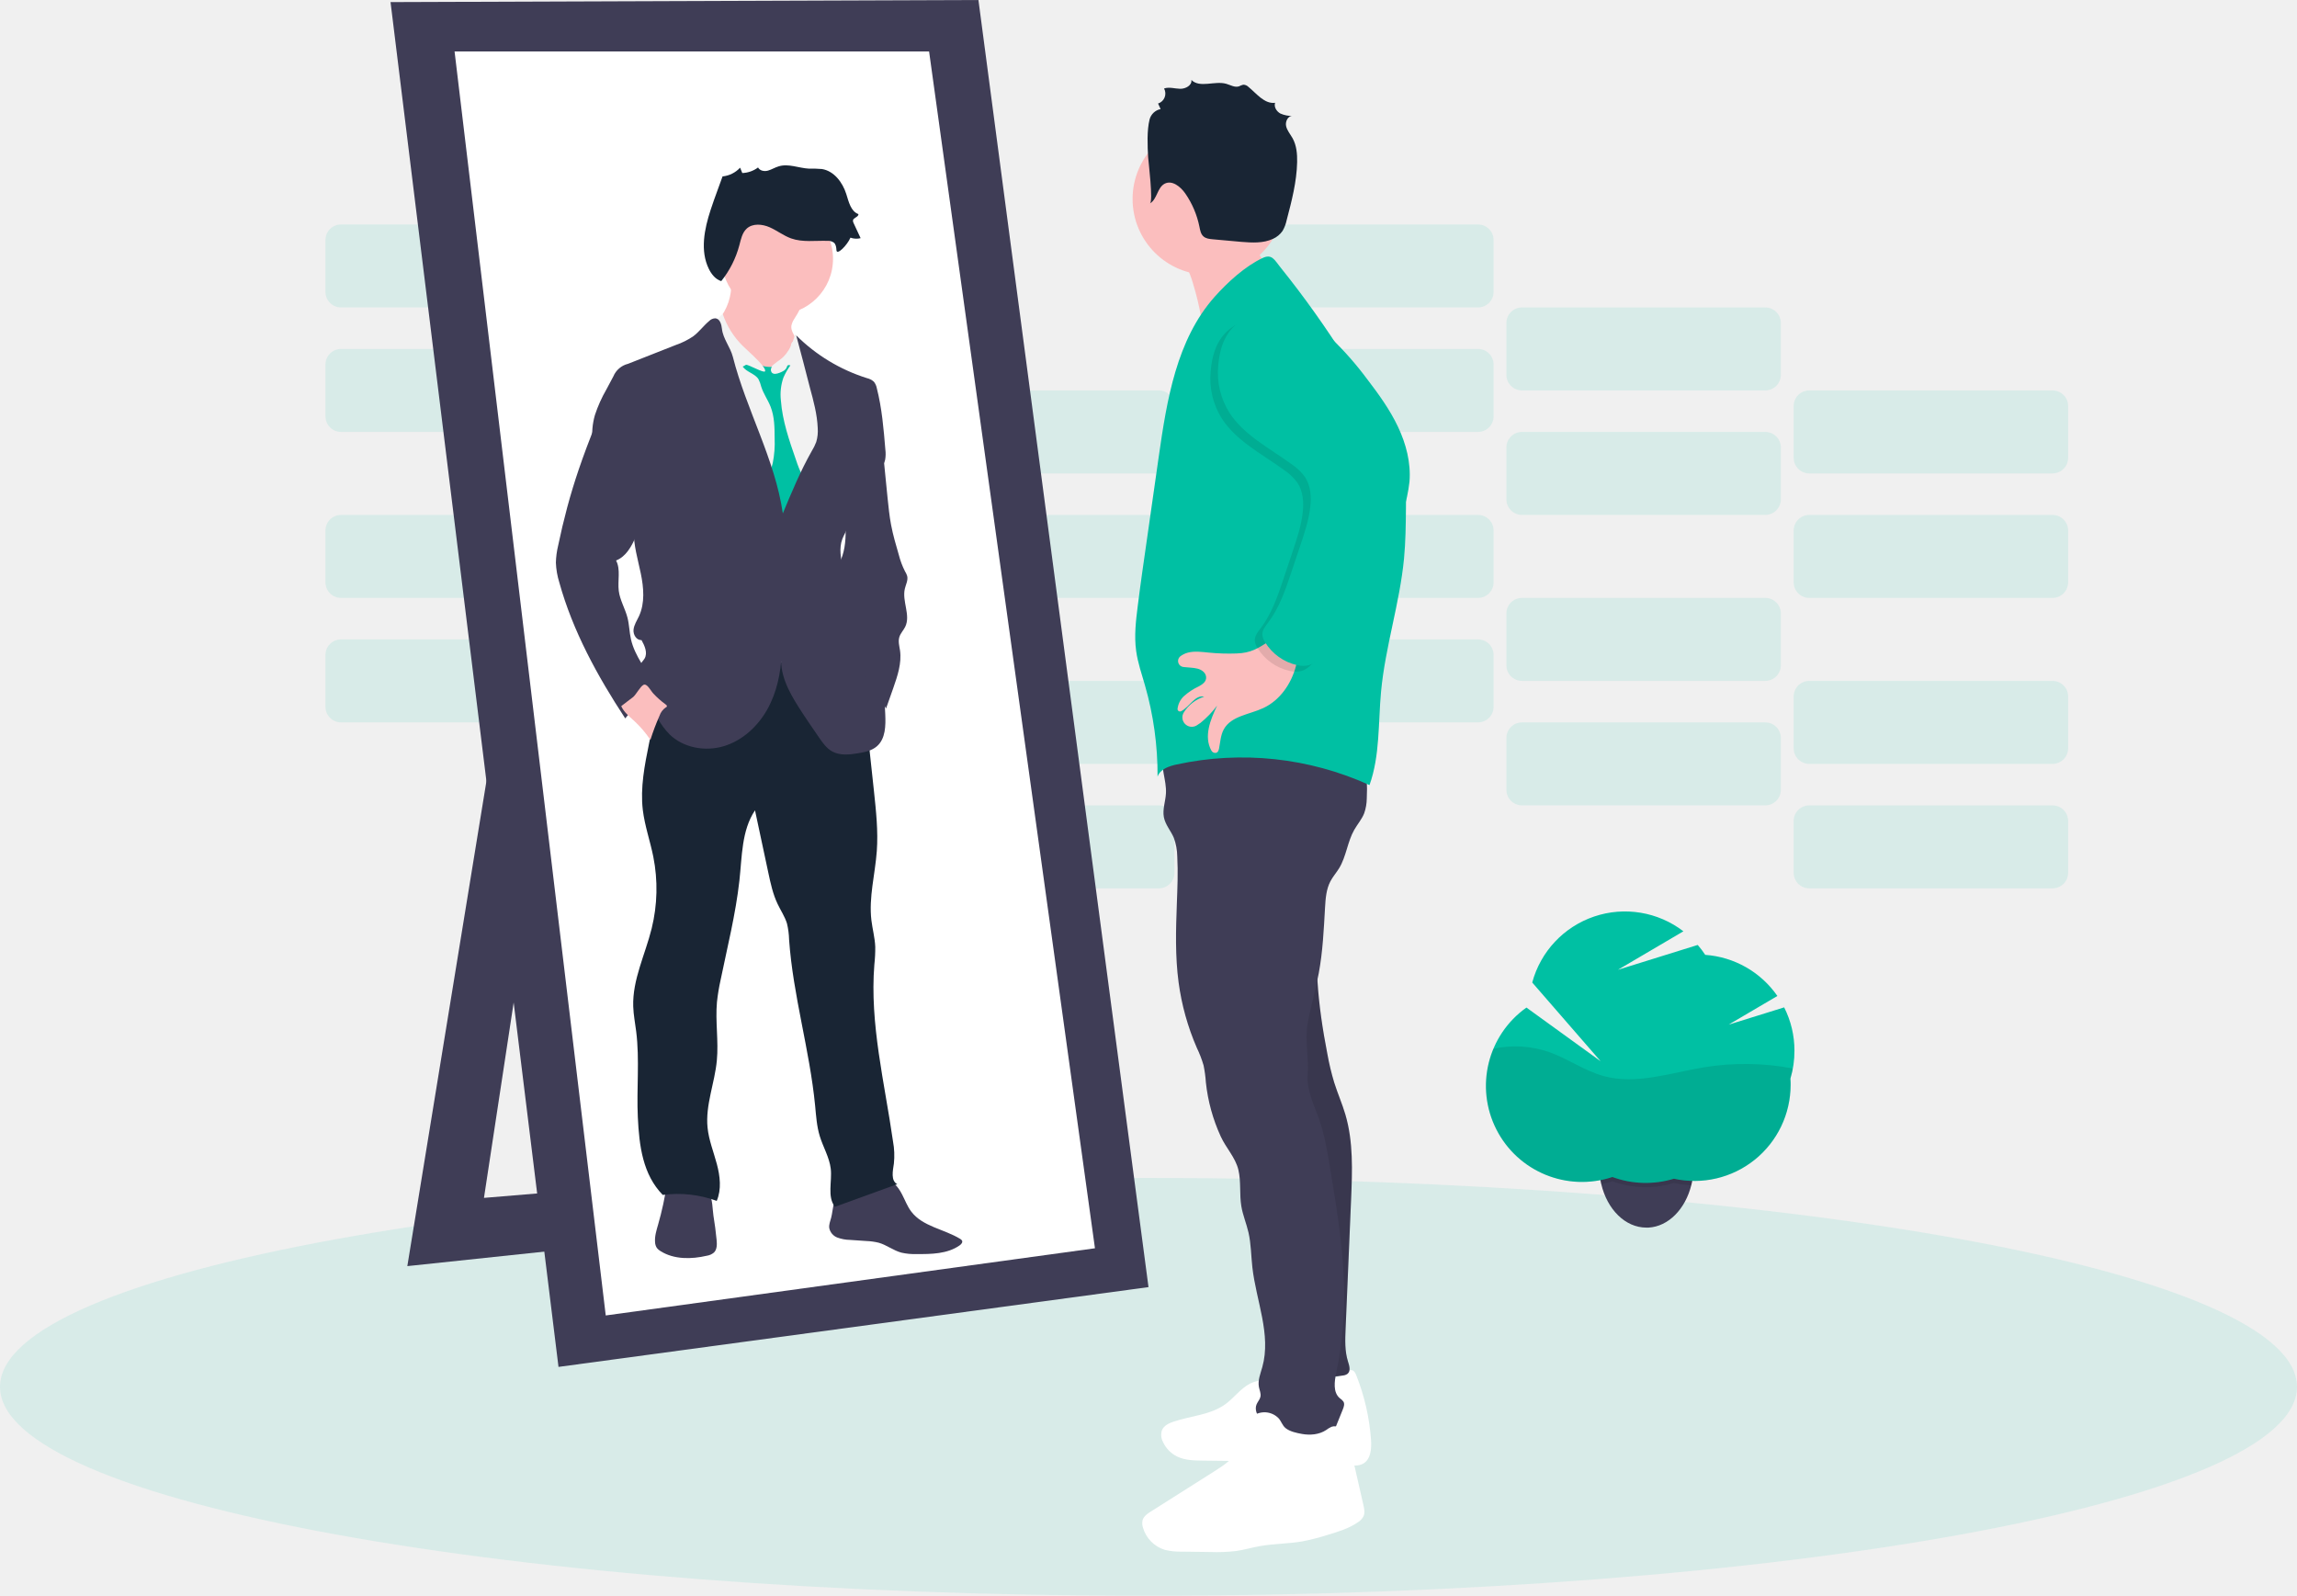
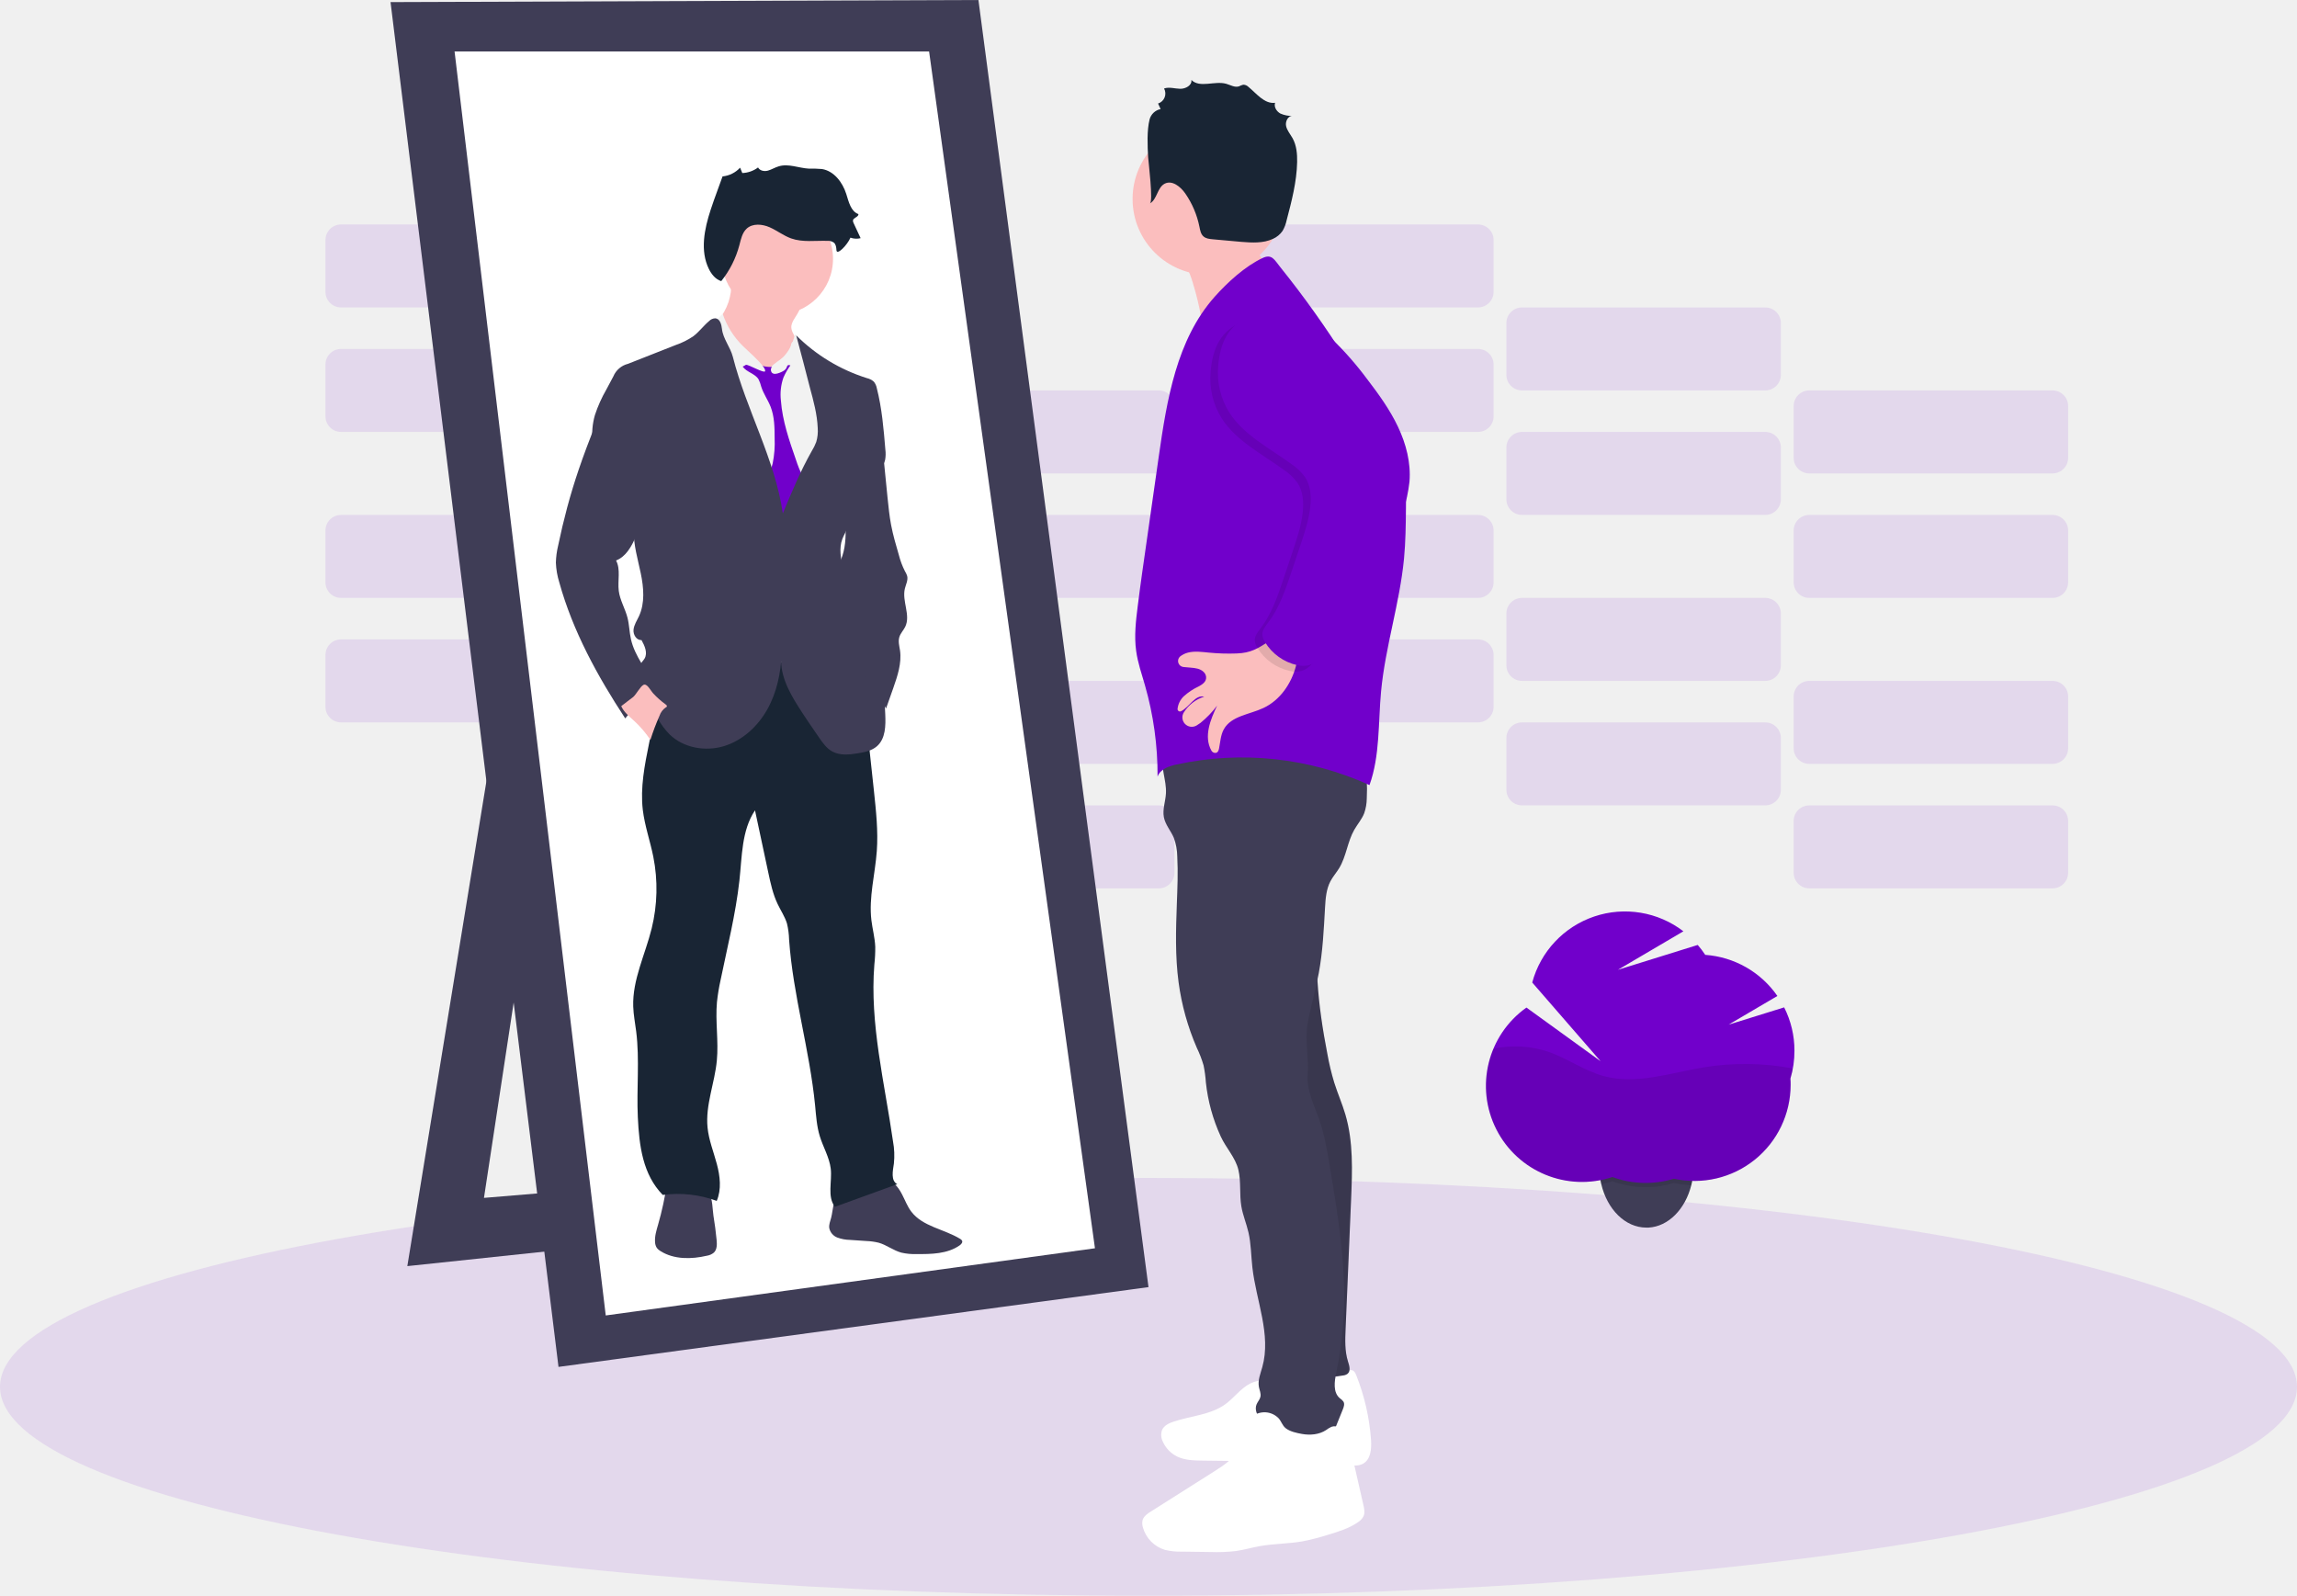
<svg xmlns="http://www.w3.org/2000/svg" data-name="Layer 1" width="1094" height="760" viewBox="0 0 1094 760">
-   <rect x="155" y="304.52" width="130.73" height="39.52" rx="7.43" fill="#00c0a3" opacity="0.1" />
-   <rect x="291.81" y="344.05" width="130.73" height="39.52" rx="7.43" fill="#00c0a3" opacity="0.1" />
-   <rect x="428.63" y="383.57" width="130.73" height="39.52" rx="7.43" fill="#00c0a3" opacity="0.1" />
-   <rect x="155" y="245.24" width="130.73" height="39.52" rx="7.43" fill="#00c0a3" opacity="0.1" />
-   <rect x="291.81" y="284.76" width="130.73" height="39.52" rx="7.43" fill="#00c0a3" opacity="0.1" />
-   <rect x="428.63" y="324.29" width="130.73" height="39.52" rx="7.43" fill="#00c0a3" opacity="0.1" />
-   <rect x="580.64" y="304.52" width="130.73" height="39.52" rx="7.43" fill="#00c0a3" opacity="0.1" />
-   <rect x="717.45" y="344.05" width="130.73" height="39.52" rx="7.43" fill="#00c0a3" opacity="0.1" />
-   <rect x="854.27" y="383.57" width="130.73" height="39.52" rx="7.43" fill="#00c0a3" opacity="0.1" />
-   <rect x="580.64" y="245.24" width="130.73" height="39.52" rx="7.43" fill="#00c0a3" opacity="0.1" />
-   <rect x="717.45" y="284.76" width="130.73" height="39.52" rx="7.43" fill="#00c0a3" opacity="0.1" />
-   <rect x="854.27" y="324.29" width="130.73" height="39.52" rx="7.43" fill="#00c0a3" opacity="0.1" />
-   <rect x="155" y="166.19" width="130.73" height="39.52" rx="7.43" fill="#00c0a3" opacity="0.1" />
-   <rect x="291.81" y="205.71" width="130.73" height="39.52" rx="7.43" fill="#00c0a3" opacity="0.1" />
-   <rect x="428.63" y="245.24" width="130.73" height="39.52" rx="7.43" fill="#00c0a3" opacity="0.1" />
-   <rect x="155" y="106.9" width="130.73" height="39.52" rx="7.43" fill="#00c0a3" opacity="0.1" />
-   <rect x="291.81" y="146.43" width="130.73" height="39.52" rx="7.43" fill="#00c0a3" opacity="0.1" />
-   <rect x="428.63" y="185.95" width="130.73" height="39.52" rx="7.43" fill="#00c0a3" opacity="0.1" />
-   <rect x="580.64" y="166.19" width="130.73" height="39.52" rx="7.43" fill="#00c0a3" opacity="0.1" />
-   <rect x="717.45" y="205.71" width="130.73" height="39.52" rx="7.43" fill="#00c0a3" opacity="0.1" />
-   <rect x="854.27" y="245.24" width="130.73" height="39.52" rx="7.43" fill="#00c0a3" opacity="0.1" />
-   <rect x="580.64" y="106.9" width="130.73" height="39.52" rx="7.43" fill="#00c0a3" opacity="0.1" />
-   <rect x="717.45" y="146.43" width="130.73" height="39.52" rx="7.43" fill="#00c0a3" opacity="0.1" />
-   <rect x="854.27" y="185.95" width="130.73" height="39.52" rx="7.43" fill="#00c0a3" opacity="0.1" />
-   <ellipse cx="547" cy="660.5" rx="547" ry="99.5" fill="#00c0a3" opacity="0.1" />
+   <rect x="155" y="304.52" width="130.73" height="39.52" rx="7.43" fill="#7100CB" opacity="0.1" />
+   <rect x="291.81" y="344.05" width="130.73" height="39.52" rx="7.43" fill="#7100CB" opacity="0.1" />
+   <rect x="428.63" y="383.57" width="130.73" height="39.52" rx="7.43" fill="#7100CB" opacity="0.1" />
+   <rect x="155" y="245.24" width="130.73" height="39.52" rx="7.43" fill="#7100CB" opacity="0.1" />
+   <rect x="291.81" y="284.76" width="130.73" height="39.52" rx="7.43" fill="#7100CB" opacity="0.1" />
+   <rect x="428.63" y="324.29" width="130.73" height="39.52" rx="7.43" fill="#7100CB" opacity="0.1" />
+   <rect x="580.64" y="304.52" width="130.73" height="39.52" rx="7.43" fill="#7100CB" opacity="0.1" />
+   <rect x="717.45" y="344.05" width="130.73" height="39.52" rx="7.43" fill="#7100CB" opacity="0.1" />
+   <rect x="854.27" y="383.57" width="130.73" height="39.52" rx="7.43" fill="#7100CB" opacity="0.1" />
+   <rect x="580.64" y="245.24" width="130.73" height="39.52" rx="7.43" fill="#7100CB" opacity="0.1" />
+   <rect x="717.45" y="284.76" width="130.73" height="39.52" rx="7.43" fill="#7100CB" opacity="0.1" />
+   <rect x="854.27" y="324.29" width="130.73" height="39.52" rx="7.43" fill="#7100CB" opacity="0.1" />
+   <rect x="155" y="166.19" width="130.73" height="39.52" rx="7.43" fill="#7100CB" opacity="0.1" />
+   <rect x="291.81" y="205.71" width="130.73" height="39.52" rx="7.43" fill="#7100CB" opacity="0.1" />
+   <rect x="428.63" y="245.24" width="130.73" height="39.52" rx="7.43" fill="#7100CB" opacity="0.1" />
+   <rect x="155" y="106.9" width="130.73" height="39.52" rx="7.43" fill="#7100CB" opacity="0.1" />
+   <rect x="291.81" y="146.43" width="130.73" height="39.52" rx="7.43" fill="#7100CB" opacity="0.1" />
+   <rect x="428.63" y="185.95" width="130.73" height="39.52" rx="7.43" fill="#7100CB" opacity="0.1" />
+   <rect x="580.64" y="166.19" width="130.73" height="39.52" rx="7.43" fill="#7100CB" opacity="0.1" />
+   <rect x="717.45" y="205.71" width="130.73" height="39.52" rx="7.43" fill="#7100CB" opacity="0.1" />
+   <rect x="854.27" y="245.24" width="130.73" height="39.52" rx="7.43" fill="#7100CB" opacity="0.1" />
+   <rect x="580.64" y="106.9" width="130.73" height="39.52" rx="7.43" fill="#7100CB" opacity="0.1" />
+   <rect x="717.45" y="146.43" width="130.73" height="39.52" rx="7.43" fill="#7100CB" opacity="0.1" />
+   <rect x="854.27" y="185.95" width="130.73" height="39.52" rx="7.43" fill="#7100CB" opacity="0.1" />
+   <ellipse cx="547" cy="660.5" rx="547" ry="99.5" fill="#7100CB" opacity="0.1" />
  <polygon points="240 321 194 603 402 581 393 557 230.5 570.5 268.5 320.5 240 321" fill="#3f3d56" />
  <polygon points="186 1 466 0 547 613 266 651 186 1" fill="#3f3d56" />
  <polygon points="216.5 24.5 442.5 24.5 521.5 594.5 288.5 626.5 216.5 24.5" fill="#fff" />
  <path d="M482.64,638.86c1.42,2.72,2.48,5.66,4.33,8.11,5.4,7.22,15.65,8.35,23.34,13.06a2.15,2.15,0,0,1,.91.88c.35.83-.43,1.7-1.18,2.22-5.83,4.09-13.48,4.18-20.61,4.13a27.49,27.49,0,0,1-7.13-.68c-3.77-1-7-3.63-10.72-4.7a28.44,28.44,0,0,0-5.89-.83l-7.81-.53a18.41,18.41,0,0,1-6.09-1.13,6.16,6.16,0,0,1-3.84-4.55c-.22-1.66.49-3.27.91-4.89,1-3.84.69-8.48,3.68-11.1a11.35,11.35,0,0,1,4.15-2,132.39,132.39,0,0,1,16.61-4.42C477.93,631.52,480.59,634.92,482.64,638.86Z" transform="translate(-53 -70)" fill="#3f3d56" />
  <path d="M394.3,660.49c.2,2.13.26,4.57-1.28,6.06a6.83,6.83,0,0,1-3.35,1.5c-7.39,1.72-15.63,1.84-22.06-2.18a6.09,6.09,0,0,1-1.74-1.49,5.43,5.43,0,0,1-.88-2.75c-.23-2.83.64-5.62,1.43-8.35a146.52,146.52,0,0,0,4.25-19.75c.08-.55,18.87,3,20.12,4.86,1.57,2.3,1.58,7.82,2,10.56Q393.74,654.69,394.3,660.49Z" transform="translate(-53 -70)" fill="#3f3d56" />
  <path d="M464.24,400.27l5,46.49c1,9.5,2.05,19.05,1.36,28.58-.8,11-3.88,22-2.58,32.9.51,4.24,1.67,8.4,1.84,12.67a69,69,0,0,1-.43,8.5c-2.26,28.21,4.89,56.2,8.89,84.21a36.54,36.54,0,0,1,.42,10.48c-.52,3.55-1.56,8.21,1.6,9.89l-29.68,10.76c-3.79-4.75-1.28-12.14-2-18.17-.66-5.43-3.64-10.27-5.23-15.5-1.44-4.7-1.74-9.65-2.21-14.53-2.59-26.57-10.54-52.45-12.4-79.08a36,36,0,0,0-1-7.63c-1-3.31-3-6.2-4.46-9.31-2.24-4.67-3.34-9.79-4.42-14.85l-6.35-29.75c-6.42,9.56-6.16,22-7.43,33.46-1.78,16-5.76,31.73-9,47.53a94.47,94.47,0,0,0-1.69,10.3c-.84,9.27.83,18.63-.06,27.89-1,10.73-5.51,21.2-4.42,31.93.6,5.94,2.88,11.56,4.42,17.32s2.3,12.08-.05,17.57a54,54,0,0,0-25.71-2.84c-9.53-9.75-11.22-23.35-11.87-37s.92-27.32-.78-40.84c-.5-4-1.28-7.9-1.41-11.89-.42-12.79,5.73-24.76,8.79-37.19a78.7,78.7,0,0,0,.77-34.15c-1.5-7.47-4.08-14.72-5-22.29-1.25-10.61.87-21.3,3-31.78,1.43-7.07,2.85-14.14,4.47-21.17,1.74-7.55,3.81-15.26,8.46-21.44,7.44-9.89,20.65-14.28,33-13.32s23.88,6.58,34.08,13.58A128.48,128.48,0,0,1,464.24,400.27Z" transform="translate(-53 -70)" fill="#192534" />
  <path d="M431.06,222.25a8.63,8.63,0,0,0-1.15,2.94c-.25,2.05,1,3.93,2,5.72a31.15,31.15,0,0,1,2.93,7.3,12,12,0,0,1,.43,4.87,11.75,11.75,0,0,1-1.3,3.5c-1.93,3.72-4.79,7.16-8.68,8.71a15.29,15.29,0,0,1-9.39.38,28.51,28.51,0,0,1-8.59-4.08,26.11,26.11,0,0,1-5.88-5.1,35.25,35.25,0,0,1-4.06-7c-2.08-4.35-4.19-9-3.81-13.77a4.6,4.6,0,0,1,.24-1.27,6.83,6.83,0,0,1,1.34-2,26.1,26.1,0,0,0,6.12-18.15l14.57,3.31c3.21.73,6.42,1.46,9.59,2.37,2.6.75,6.6,1.79,8.29,4.11S432.21,220.13,431.06,222.25Z" transform="translate(-53 -70)" fill="#fbbebe" />
  <circle cx="370.26" cy="123.29" r="26.48" fill="#fbbebe" />
  <path d="M419,246.71c1.12-2.45,3.54-4,5.75-5.54s4.45-3.51,4.88-6.18a4.43,4.43,0,0,1,.44-1.74c.85-1.28,2.87-.64,4.08.3,2.94,2.29,4.94,5.54,6.89,8.71a74.43,74.43,0,0,1,6.45,12.19c2.81,7.41,3.15,15.5,3.46,23.41.28,7.2.55,14.51-1.2,21.49-1.1,4.42-3,8.71-3.11,13.26-.33,16.53-6.07,32.33-6.47,48.86a126.75,126.75,0,0,0,.72,14.31l.94,10.73q-21.81-1.25-43.5-3.83c-.42-4.94-1.83-9.73-3.12-14.51a314.93,314.93,0,0,1-10.11-59.74c-.77-10.72-1.56-21.4-2.75-32.08-1.07-9.71-3.17-19.48-1.91-29.17a40.27,40.27,0,0,1,4.1-12.62,8.32,8.32,0,0,1,3.2-3.83A8.65,8.65,0,0,1,390,230a41.94,41.94,0,0,1,6.88-.81,4.74,4.74,0,0,1,1.68.16,5.27,5.27,0,0,1,2.29,2.22A41.52,41.52,0,0,0,419,246.71Z" transform="translate(-53 -70)" fill="#f2f2f2" />
-   <path d="M406.72,244.59c1.86,2.66,5.8,3.29,7.52,6a15.73,15.73,0,0,1,1.31,3.57c1.05,3.35,3.17,6.26,4.46,9.53,1.86,4.7,1.91,9.9,1.93,14.95a49.47,49.47,0,0,1-.92,12c-.6,2.47-1.58,4.82-2.3,7.26a35.5,35.5,0,0,0-1.34,12.8,5.24,5.24,0,0,0,.72,2.65,5.75,5.75,0,0,0,2.56,1.74c2.93,1.29,6,2.61,9.2,2.31a3.37,3.37,0,0,0,1.83-.61,4.07,4.07,0,0,0,.9-1.19l2-3.38c1.81-3.09,3.7-6.55,3-10.08a20,20,0,0,0-2.27-5.17,60.78,60.78,0,0,1-3.26-8.07c-3.19-9.17-6.42-18.47-7.14-28.15a24.74,24.74,0,0,1,1.2-10.92,31.1,31.1,0,0,1,3.52-6.09,2.61,2.61,0,0,0-2.81-.95,16.72,16.72,0,0,0-2.91,1.21c-2.94,1.24-6.2.79-9.17-.06-1.16-.34-3-1.5-4.2-1.42C410.14,242.57,406.79,244.71,406.72,244.59Z" transform="translate(-53 -70)" fill="#00c0a3" />
+   <path d="M406.72,244.59c1.86,2.66,5.8,3.29,7.52,6a15.73,15.73,0,0,1,1.31,3.57c1.05,3.35,3.17,6.26,4.46,9.53,1.86,4.7,1.91,9.9,1.93,14.95a49.47,49.47,0,0,1-.92,12c-.6,2.47-1.58,4.82-2.3,7.26a35.5,35.5,0,0,0-1.34,12.8,5.24,5.24,0,0,0,.72,2.65,5.75,5.75,0,0,0,2.56,1.74c2.93,1.29,6,2.61,9.2,2.31a3.37,3.37,0,0,0,1.83-.61,4.07,4.07,0,0,0,.9-1.19l2-3.38c1.81-3.09,3.7-6.55,3-10.08a20,20,0,0,0-2.27-5.17,60.78,60.78,0,0,1-3.26-8.07c-3.19-9.17-6.42-18.47-7.14-28.15a24.74,24.74,0,0,1,1.2-10.92,31.1,31.1,0,0,1,3.52-6.09,2.61,2.61,0,0,0-2.81-.95,16.72,16.72,0,0,0-2.91,1.21c-2.94,1.24-6.2.79-9.17-.06-1.16-.34-3-1.5-4.2-1.42C410.14,242.57,406.79,244.71,406.72,244.59Z" transform="translate(-53 -70)" fill="#7100CB" />
  <path d="M430.13,244.48c-.6-.48-1.53-.92-2.06-.36a2.32,2.32,0,0,0-.38.81c-.52,1.4-2.05,2.09-3.44,2.63s-2.89.84-3.73-.19a2.26,2.26,0,0,1,.13-2.67,8.16,8.16,0,0,1,2.19-1.85,21.38,21.38,0,0,0,8.72-13.72,6.52,6.52,0,0,1,2.39,4.13c.33,1.59.37,3.23.7,4.82.49,2.28,1.58,4.41,1.83,6.72.13,1.23,0,2.47,0,3.7a22.71,22.71,0,0,0,.42,3.58C434.56,249.6,432.91,246.69,430.13,244.48Z" transform="translate(-53 -70)" fill="#f2f2f2" />
  <path d="M409.89,237.69c-1-.95-2-1.85-3-2.82a38.9,38.9,0,0,1-9.67-15.35c-1.28,1-2.69,2.32-2.72,4a6.13,6.13,0,0,0,1.32,3.25,50.68,50.68,0,0,1,7.33,19.61,5.84,5.84,0,0,1,5.05-2.69c1.58,0,8.67,4.2,9.18,3.14C418.13,245.17,411.09,238.82,409.89,237.69Z" transform="translate(-53 -70)" fill="#f2f2f2" />
  <path d="M432.22,229.73a83,83,0,0,0,33.58,20.33,7.54,7.54,0,0,1,3.39,1.72,6.93,6.93,0,0,1,1.41,3.1c2.44,9.54,3.26,19.41,4.07,29.22a16.28,16.28,0,0,1-.1,4.88c-.59,2.62-2.45,4.74-4.28,6.71-5.74,6.15-12.29,12.58-13.26,20.94a33.45,33.45,0,0,1-.57,4.8c-.5,1.86-1.61,3.5-2.29,5.31-3.34,8.91,4.21,19.7-.39,28A50.54,50.54,0,0,1,458.84,370a19.86,19.86,0,0,0,1.37,5.88c1.37,2.86,4.19,4.68,6.41,7,6.77,6.94,7.6,17.56,8,27.25.25,5.46.17,11.73-4,15.31-2.41,2.09-5.7,2.77-8.85,3.29-4.19.7-8.75,1.2-12.46-.87-2.66-1.48-4.47-4.07-6.2-6.57-3.28-4.77-6.57-9.53-9.68-14.42-4.92-7.71-9.56-16.52-8.14-25.56-.4,9.25-2.35,18.57-6.89,26.63s-11.85,14.79-20.72,17.45-19.24.78-25.85-5.7a34.94,34.94,0,0,1-5.51-7.43,72.52,72.52,0,0,1-8.14-20.71c-.43-1.89-.75-4,.2-5.69.45-.8,1.14-1.43,1.61-2.22,1.58-2.69.06-6.08-1.47-8.82-2.33.22-4-2.52-3.79-4.86s1.61-4.37,2.6-6.5c2.9-6.28,2.26-13.59.86-20.36s-3.49-13.5-3.33-20.41c.17-7.31-5.09-13.89-9.1-20-2.24-3.44-4.85-6.64-6.8-10.25a33.07,33.07,0,0,1-2.62-24.76,64.89,64.89,0,0,1,5.48-12.22l3.3-6.19a10.21,10.21,0,0,1,7-6l22.83-9a34.35,34.35,0,0,0,8.24-4.12c2.79-2.1,4.87-5,7.53-7.24a4.22,4.22,0,0,1,3-1.31c2.14.19,2.9,2.89,3.12,5,.5,4.72,4,8.72,5.19,13.31,6.44,25.35,20.07,48.73,23.81,74.61,4.2-10.09,8.4-20.2,13.78-29.7a24.66,24.66,0,0,0,2.13-4.31,18.4,18.4,0,0,0,.71-6.69c-.27-6.51-2-12.87-3.71-19.16C436.53,246.1,434.53,238.21,432.22,229.73Z" transform="translate(-53 -70)" fill="#3f3d56" />
  <path d="M475.73,307.19c.44,4.26.87,8.53,1.66,12.74.92,4.87,2.32,9.63,3.71,14.39a37.45,37.45,0,0,0,2.9,7.73,9.94,9.94,0,0,1,1.07,2.29c.49,2-.63,4-1.11,6-1.44,6,2.88,12.67.16,18.2-.82,1.68-2.25,3.07-2.79,4.87-.63,2.07,0,4.28.33,6.42.85,6-1.2,12.1-3.22,17.87L475,407.44c-3.14-5.84-6.31-11.74-10.65-16.75-1.55-1.8-3.24-3.47-4.67-5.37a37.66,37.66,0,0,1-5-9.74,84.43,84.43,0,0,1-5.17-25.72,17.59,17.59,0,0,1,.85-7.4,39.36,39.36,0,0,1,2.22-4c2.68-4.83,3.23-10.55,3.18-16.07s-.64-11.06,0-16.55a37.86,37.86,0,0,1,4-13.13,18.63,18.63,0,0,1,5.43-6.77,9.78,9.78,0,0,1,6-1.95c3.27.19,2.52,3,2.8,5.71Z" transform="translate(-53 -70)" fill="#3f3d56" />
  <path d="M328.64,293.58q-3.06,9-5.52,18.16-2.4,9-4.29,18.1a38.76,38.76,0,0,0-1.08,8.14,36.42,36.42,0,0,0,1.63,9.41c6.44,23.21,18.18,44.62,31.4,64.75A58.28,58.28,0,0,1,364.08,400a2.85,2.85,0,0,0,1-1,2.71,2.71,0,0,0-.32-2.34c-3.65-7.48-9.43-14.07-11.25-22.2-.76-3.38-.79-6.9-1.65-10.26-1.11-4.35-3.59-8.33-4.16-12.79-.61-4.86,1-10.16-1.28-14.47,4.65-1.81,7.34-6.6,9.31-11.19a61.29,61.29,0,0,0,4.48-14.71,44.26,44.26,0,0,0-5.41-28.15,45,45,0,0,0-9.05-11.36c-1.19-1.07-4-4.14-5.73-4.11-2.31.05-3.05,3.79-3.71,5.47C333.64,279.75,331,286.62,328.64,293.58Z" transform="translate(-53 -70)" fill="#3f3d56" />
  <path d="M370.06,405.51c.3.22.64.52.56.88s-.37.45-.63.6a7.76,7.76,0,0,0-2.88,3.9,108.85,108.85,0,0,0-4.34,11.49,50.37,50.37,0,0,0-7.84-9.15c-2.28-2.1-4.83-4.09-6.05-6.93,0-.08,5.24-3.95,5.72-4.37,1.47-1.31,3.32-4.94,4.84-5.74,1.72-.9,3.36,2.63,4.67,4.05A39.72,39.72,0,0,0,370.06,405.51Z" transform="translate(-53 -70)" fill="#fbbebe" />
  <path d="M451.38,189.15c-.07-1.31-.24-2.76-1.24-3.61a4.73,4.73,0,0,0-3-.83c-5.83-.19-11.86.79-17.36-1.17-3.62-1.29-6.71-3.77-10.24-5.31s-8.05-1.95-10.9.64c-2.16,2-2.75,5.07-3.5,7.9a46.32,46.32,0,0,1-8.63,17.12c-2.71-.84-4.65-3.26-5.9-5.8-4.25-8.66-2.16-19,.86-28.18,1-3.08,2.11-6.13,3.22-9.17l2.44-6.72a13.12,13.12,0,0,0,8.36-4.16l1.05,2.55a13.3,13.3,0,0,0,7.5-2.65c.84,1.58,3,2,4.75,1.49s3.26-1.49,5-2c4.65-1.5,9.61.81,14.49,1.07a58,58,0,0,1,6.19.18c5.76.93,9.83,6.35,11.59,11.91,1.17,3.7,2.14,8.25,5.79,9.56.08,1.4-2.4,1.67-2.61,3a2.3,2.3,0,0,0,.3,1.27l3.35,7.19a8.32,8.32,0,0,1-4.84-.24C456.54,186.74,451.53,191.86,451.38,189.15Z" transform="translate(-53 -70)" fill="#192534" />
  <path d="M621.14,204.8a131.36,131.36,0,0,1,4,16.73c.72,4.24,1.14,8.95-1.29,12.49,9.26-13.93,18.93-28.28,33-37.27A30.13,30.13,0,0,1,649,173.51c.08-.84-11.55,3.55-12.44,4.05-4.08,2.27-7.82,5.09-11.8,7.52-2.06,1.25-10.64,4.21-10.72,6,0,1.15,3.41,4.67,4.05,5.88A45.67,45.67,0,0,1,621.14,204.8Z" transform="translate(-53 -70)" fill="#fbbebe" />
  <path d="M664.17,730.18a15.5,15.5,0,0,0-15.84-1.2c-4.53,2.34-7.58,6.77-11.7,9.77-7.08,5.14-16.43,5.55-24.72,8.33-2.2.74-4.54,1.84-5.47,4a7.1,7.1,0,0,0,.41,5.57,14.42,14.42,0,0,0,6.86,7.07c3.72,1.78,8,1.86,12.12,1.91l35.8.42c11,.13,22.07.26,33,1.63,2.55.32,5.31.67,7.56-.58,3.66-2,4.08-7.06,3.8-11.23a103.07,103.07,0,0,0-7-30.8c-.43-1.09-1-2.33-2.21-2.53a3.6,3.6,0,0,0-2.38.76c-10.1,6-22.89,9.39-33.63,4.59" transform="translate(-53 -70)" fill="#fff" />
  <path d="M682.09,501.78c-4,23.23-1.39,47.1,3.11,70.23a122.46,122.46,0,0,0,3.27,13.64c1.61,5.1,3.78,10,5.29,15.13,3.84,13,3.3,26.9,2.73,40.47L693.87,703c-.22,5.18-.42,10.48,1.14,15.42.63,2,1.4,4.5-.19,5.85a4.46,4.46,0,0,1-2.11.81,32.66,32.66,0,0,1-21-3.15L671,659.55c-.22-19.23-.45-38.54-3.41-57.53-2.35-15.1-6.43-30-6.7-45.28-.28-16,3.64-31.79,7.64-47.3.86-3.32,4-5.75,6.58-8a8.09,8.09,0,0,1,3.2-1.94C679.51,499.17,681.35,500.77,682.09,501.78Z" transform="translate(-53 -70)" fill="#3f3d56" />
  <path d="M682.09,501.78c-4,23.23-1.39,47.1,3.11,70.23a122.46,122.46,0,0,0,3.27,13.64c1.61,5.1,3.78,10,5.29,15.13,3.84,13,3.3,26.9,2.73,40.47L693.87,703c-.22,5.18-.42,10.48,1.14,15.42.63,2,1.4,4.5-.19,5.85a4.46,4.46,0,0,1-2.11.81,32.66,32.66,0,0,1-21-3.15L671,659.55c-.22-19.23-.45-38.54-3.41-57.53-2.35-15.1-6.43-30-6.7-45.28-.28-16,3.64-31.79,7.64-47.3.86-3.32,4-5.75,6.58-8a8.09,8.09,0,0,1,3.2-1.94C679.51,499.17,681.35,500.77,682.09,501.78Z" transform="translate(-53 -70)" opacity="0.1" />
  <path d="M607,429.18c-1.48,6.09,1.66,12.4,1.31,18.66-.2,3.79-1.69,7.57-1,11.29s3.35,6.52,4.77,9.93a26.94,26.94,0,0,1,1.62,8.88c.41,7.48.08,15-.2,22.45-.47,12.5-.82,25.07.83,37.46A117.19,117.19,0,0,0,623,569a54,54,0,0,1,3.23,8.39,59.88,59.88,0,0,1,1.1,8.14,82.7,82.7,0,0,0,7.07,25.71c2.55,5.57,7,10,8.41,15.91,1.34,5.66.44,11.63,1.41,17.36.71,4.25,2.44,8.27,3.4,12.47,1.25,5.43,1.22,11.06,1.85,16.6,1.8,16,9.07,32,4.73,47.52-.87,3.12-2.22,6.29-1.61,9.47.3,1.56,1.06,3.1.72,4.65-.28,1.32-1.3,2.34-1.82,3.59-1,2.34.06,5.12,1.84,6.93a19.69,19.69,0,0,0,6.5,3.84c7.37,3.15,15,6.35,23,6.28a6.18,6.18,0,0,0,2.83-.52c1.44-.75,2.15-2.38,2.76-3.88l4.1-10.14c.5-1.23,1-2.67.31-3.81a7.1,7.1,0,0,0-1.72-1.6c-3.31-2.79-2.56-8-1.68-12.19a177.87,177.87,0,0,0,3.72-32.7c.44-21.92-3.17-43.71-6.77-65.34-1.25-7.51-2.51-15.07-5-22.27s-6.16-14.13-5.56-21.61c.64-8.08-1.46-16.55,0-24.52s3.77-15.77,5.26-23.73c1.93-10.33,2.41-20.86,3-31.34.25-4.28.57-8.7,2.57-12.5,1.17-2.22,2.87-4.12,4.18-6.27,3.38-5.59,3.92-12.52,7.15-18.2,1.53-2.69,3.64-5.06,4.76-7.94a22.19,22.19,0,0,0,1.22-7.06,84,84,0,0,0-1-18.05,117.45,117.45,0,0,0-55-12.76c-7.31.12-14.7.86-21.56,3.39C619.86,425.25,613.9,428.66,607,429.18Z" transform="translate(-53 -70)" fill="#3f3d56" />
  <path d="M648,746c-2.94,3.66-2.74,8.89-4.62,13.2-2.28,5.23-7.36,8.58-12.18,11.63l-30,19c-1.64,1-3.4,2.23-4,4.09a6.56,6.56,0,0,0,.15,3.59,15.58,15.58,0,0,0,10.48,10.64,31,31,0,0,0,8.11.83l13.49.18a79,79,0,0,0,12.31-.48c3.74-.54,7.38-1.61,11.1-2.29,6.77-1.23,13.73-1.12,20.51-2.31a108.46,108.46,0,0,0,12.28-3.17c4.9-1.47,9.89-3,14.09-5.91a7.31,7.31,0,0,0,2.71-2.92c.71-1.65.32-3.54-.08-5.29l-6.44-28.3a16.87,16.87,0,0,0-2.52-6.61c-1.43-1.9-4-3.16-6.23-2.35a13.21,13.21,0,0,0-2.59,1.56c-3.3,2.17-7.53,2.53-11.43,1.85-2.52-.45-5.85-1.14-7.88-2.81-1.54-1.27-2-3.24-3.31-4.68A9.39,9.39,0,0,0,648,746Z" transform="translate(-53 -70)" fill="#fff" />
  <circle cx="575.55" cy="94.77" r="36.13" fill="#fbbebe" />
  <path d="M600.68,166.89c3.46-1.94,3.46-7.53,7-9.39s7.56,1.37,9.83,4.63A42.59,42.59,0,0,1,624.26,178c.32,1.62.62,3.39,1.84,4.52s2.82,1.27,4.38,1.43q6.85.68,13.72,1.24c5.1.41,10.48.74,15.11-1.45a11,11,0,0,0,4.54-3.76,16.92,16.92,0,0,0,1.94-5.08c2.39-9.09,4.8-18.29,5-27.69.08-3.88-.26-7.9-2.13-11.3-1.09-2-2.69-3.74-3.14-5.94s1-5,3.28-4.76a13.46,13.46,0,0,1-6-1.14c-1.81-1-3.15-3.15-2.51-5.11-5.08.65-8.78-4.37-12.74-7.62a3.45,3.45,0,0,0-2.42-1,8.73,8.73,0,0,0-2,.77c-2,.7-4.09-.63-6.14-1.21-5.5-1.54-12.49,2.18-16.57-1.82.39,2.55-2.74,4.26-5.32,4.21s-5.24-1-7.68-.14a5,5,0,0,1-2.86,7.16l1.21,2.64a6.82,6.82,0,0,0-5.25,4.92c-1.33,5.25-1,12.71-.68,18.11C600,147.35,602.31,166,600.68,166.89Z" transform="translate(-53 -70)" fill="#192534" />
-   <path d="M631.51,211.34c-18.15,20.41-22.77,49.14-26.64,76.19l-5.7,39.94c-1.48,10.36-3,20.72-4.29,31.11-.9,7.11-1.74,14.33-.76,21.43.77,5.6,2.64,11,4.2,16.39a154.56,154.56,0,0,1,6,43.49c1.21-3.56,5.4-5,9.08-5.8a146.82,146.82,0,0,1,91.86,9.81c5.05-14.15,4.1-29.63,5.51-44.59,2-21.33,8.89-42,10.93-63.29.75-7.93.84-15.9.92-23.87.06-5.85.12-11.76-1.1-17.49-1.36-6.34-4.23-12.25-7.2-18A469.1,469.1,0,0,0,687,230.24q-7.54-11.28-15.73-22.11-4.15-5.49-8.47-10.86c-2.79-3.47-4-6.48-8.43-4.4C646,196.79,637.6,204.49,631.51,211.34Z" transform="translate(-53 -70)" fill="#00c0a3" />
+   <path d="M631.51,211.34c-18.15,20.41-22.77,49.14-26.64,76.19l-5.7,39.94c-1.48,10.36-3,20.72-4.29,31.11-.9,7.11-1.74,14.33-.76,21.43.77,5.6,2.64,11,4.2,16.39a154.56,154.56,0,0,1,6,43.49c1.21-3.56,5.4-5,9.08-5.8a146.82,146.82,0,0,1,91.86,9.81c5.05-14.15,4.1-29.63,5.51-44.59,2-21.33,8.89-42,10.93-63.29.75-7.93.84-15.9.92-23.87.06-5.85.12-11.76-1.1-17.49-1.36-6.34-4.23-12.25-7.2-18A469.1,469.1,0,0,0,687,230.24q-7.54-11.28-15.73-22.11-4.15-5.49-8.47-10.86c-2.79-3.47-4-6.48-8.43-4.4C646,196.79,637.6,204.49,631.51,211.34Z" transform="translate(-53 -70)" fill="#7100CB" />
  <path d="M641.91,381.22a98,98,0,0,1-13.27-.42c-3.27-.32-6.61-.8-9.8,0a10.2,10.2,0,0,0-3.81,1.87,2.87,2.87,0,0,0,1.63,5l3.42.3c2.17.19,4.43.41,6.12,2a3.82,3.82,0,0,1,1.24,2.41c.21,2.33-1.81,3.6-3.62,4.57a28.69,28.69,0,0,0-7.06,4.7,9.78,9.78,0,0,0-2.93,6,1.16,1.16,0,0,0,1.7,1.07c4-2,6.61-7.93,11-6.94a17.82,17.82,0,0,0-9.66,7.43,4.48,4.48,0,0,0,6,6.33,19.78,19.78,0,0,0,1.88-1.25,46.21,46.21,0,0,0,7.93-8.24c-3.2,6.75-6.44,14.65-2.76,21.36a2.13,2.13,0,0,0,2,1.18c1.16-.12,1.5-1.21,1.69-2.17.6-3.09.75-6.35,2.27-9.1,3.52-6.38,12.2-7,18.81-10.11,7.93-3.68,13.36-11.6,15.55-20.06a15.42,15.42,0,0,0,.39-7.62c-1.47-5.69-8.49-7-13-4.25C652.1,378.79,648.89,381,641.91,381.22Z" transform="translate(-53 -70)" fill="#fbbebe" />
  <path d="M634.89,269.29c7,10.81,19.15,16.9,29.57,24.49A24.79,24.79,0,0,1,671,300c2.63,4.06,3,9.22,2.46,14-.68,6.31-2.71,12.38-4.72,18.4l-4.37,13.05c-2.77,8.28-5.63,16.73-10.9,23.69-1.35,1.77-2.92,3.66-2.86,5.88a7.6,7.6,0,0,0,1.28,3.58,24.08,24.08,0,0,0,15.29,10.92,11.66,11.66,0,0,0,5.75,0c2.7-.8,4.73-3,6.61-5.08,9-9.93,18-20,24.5-31.65,6.35-11.37,10.15-24,13.65-36.51a76.86,76.86,0,0,0,3-14.13c.74-9-1.62-18-5.48-26.13s-9.17-15.49-14.64-22.64a157.58,157.58,0,0,0-17.15-19.68c-10.88-10.17-24.19-16.15-38.75-10.38-10.28,4.08-14.13,12.59-15.05,23.49A35.74,35.74,0,0,0,634.89,269.29Z" transform="translate(-53 -70)" opacity="0.1" />
-   <path d="M638.53,266.55c7,10.81,19.16,16.9,29.57,24.49a24.87,24.87,0,0,1,6.51,6.26c2.63,4.06,3,9.21,2.46,14-.69,6.31-2.71,12.38-4.73,18.4l-4.37,13c-2.77,8.28-5.63,16.72-10.9,23.69-1.34,1.77-2.91,3.65-2.85,5.88a7.42,7.42,0,0,0,1.28,3.57,24.07,24.07,0,0,0,15.28,10.93,11.7,11.7,0,0,0,5.76,0c2.7-.79,4.72-3,6.61-5.07,9-9.94,18-20,24.5-31.65,6.35-11.37,10.15-24,13.65-36.52a76.08,76.08,0,0,0,3-14.12c.74-9-1.62-18-5.47-26.14s-9.17-15.49-14.64-22.64A157.65,157.65,0,0,0,687,231.06c-10.87-10.16-24.18-16.15-38.74-10.37-10.29,4.08-14.13,12.58-15.06,23.49A35.77,35.77,0,0,0,638.53,266.55Z" transform="translate(-53 -70)" fill="#00c0a3" />
+   <path d="M638.53,266.55c7,10.81,19.16,16.9,29.57,24.49a24.87,24.87,0,0,1,6.51,6.26c2.63,4.06,3,9.21,2.46,14-.69,6.31-2.71,12.38-4.73,18.4l-4.37,13c-2.77,8.28-5.63,16.72-10.9,23.69-1.34,1.77-2.91,3.65-2.85,5.88a7.42,7.42,0,0,0,1.28,3.57,24.07,24.07,0,0,0,15.28,10.93,11.7,11.7,0,0,0,5.76,0c2.7-.79,4.72-3,6.61-5.07,9-9.94,18-20,24.5-31.65,6.35-11.37,10.15-24,13.65-36.52a76.08,76.08,0,0,0,3-14.12c.74-9-1.62-18-5.47-26.14s-9.17-15.49-14.64-22.64A157.65,157.65,0,0,0,687,231.06c-10.87-10.16-24.18-16.15-38.74-10.37-10.29,4.08-14.13,12.58-15.06,23.49A35.77,35.77,0,0,0,638.53,266.55Z" transform="translate(-53 -70)" fill="#7100CB" />
  <path d="M859.65,625.24a37,37,0,0,1-.8,7.76c-.1.48-.21,1-.32,1.41-2.84,11.39-10.85,19.72-20.41,20.25-.32,0-.64,0-1,0-10.11,0-18.66-8.72-21.48-20.73-.08-.32-.15-.64-.22-1a37,37,0,0,1-.8-7.76c0-16.27,10.07-29.45,22.5-29.45S859.65,609,859.65,625.24Z" transform="translate(-53 -70)" fill="#3f3d56" />
  <path d="M859.65,625.24a37,37,0,0,1-.8,7.76c-.1.48-.21,1-.32,1.41-.34,0-.67,0-1,0a45.76,45.76,0,0,1-7.36-1,44.92,44.92,0,0,1-6.56,1.5,45.87,45.87,0,0,1-5.14.48l-1.74,0a46.41,46.41,0,0,1-6.16-.41,45.17,45.17,0,0,1-9.67-2.4,45.56,45.56,0,0,1-5.22,1.4c-.08-.32-.15-.64-.22-1a37,37,0,0,1-.8-7.76c0-16.27,10.07-29.45,22.5-29.45S859.65,609,859.65,625.24Z" transform="translate(-53 -70)" opacity="0.1" />
-   <path d="M907.65,570.38a45.54,45.54,0,0,0-4.9-20.61L876.29,558l23.23-13.66a45.73,45.73,0,0,0-34.36-19.58,45.65,45.65,0,0,0-3.57-4.72l-38,11.83,31.17-18.33a45.73,45.73,0,0,0-72,24.39l32.55,37.47L780,549.86a45.74,45.74,0,0,0,40.93,80.7,45.92,45.92,0,0,0,29.28.81,45.78,45.78,0,0,0,55.62-44.66c0-1,0-2-.1-3A45.63,45.63,0,0,0,907.65,570.38Z" transform="translate(-53 -70)" fill="#00c0a3" />
+   <path d="M907.65,570.38a45.54,45.54,0,0,0-4.9-20.61L876.29,558l23.23-13.66a45.73,45.73,0,0,0-34.36-19.58,45.65,45.65,0,0,0-3.57-4.72l-38,11.83,31.17-18.33a45.73,45.73,0,0,0-72,24.39l32.55,37.47L780,549.86a45.74,45.74,0,0,0,40.93,80.7,45.92,45.92,0,0,0,29.28.81,45.78,45.78,0,0,0,55.62-44.66c0-1,0-2-.1-3A45.63,45.63,0,0,0,907.65,570.38Z" transform="translate(-53 -70)" fill="#7100CB" />
  <path d="M906.86,578.86a121.9,121.9,0,0,0-42.34-.54c-15.89,2.63-32.13,8.41-47.67,4.19-9.12-2.48-17-8.22-25.91-11.41a49.18,49.18,0,0,0-26.75-1.6,45.76,45.76,0,0,0,56.69,61.06,45.92,45.92,0,0,0,29.28.81,45.78,45.78,0,0,0,55.62-44.66c0-1,0-2-.1-3A45.19,45.19,0,0,0,906.86,578.86Z" transform="translate(-53 -70)" opacity="0.1" />
</svg>
